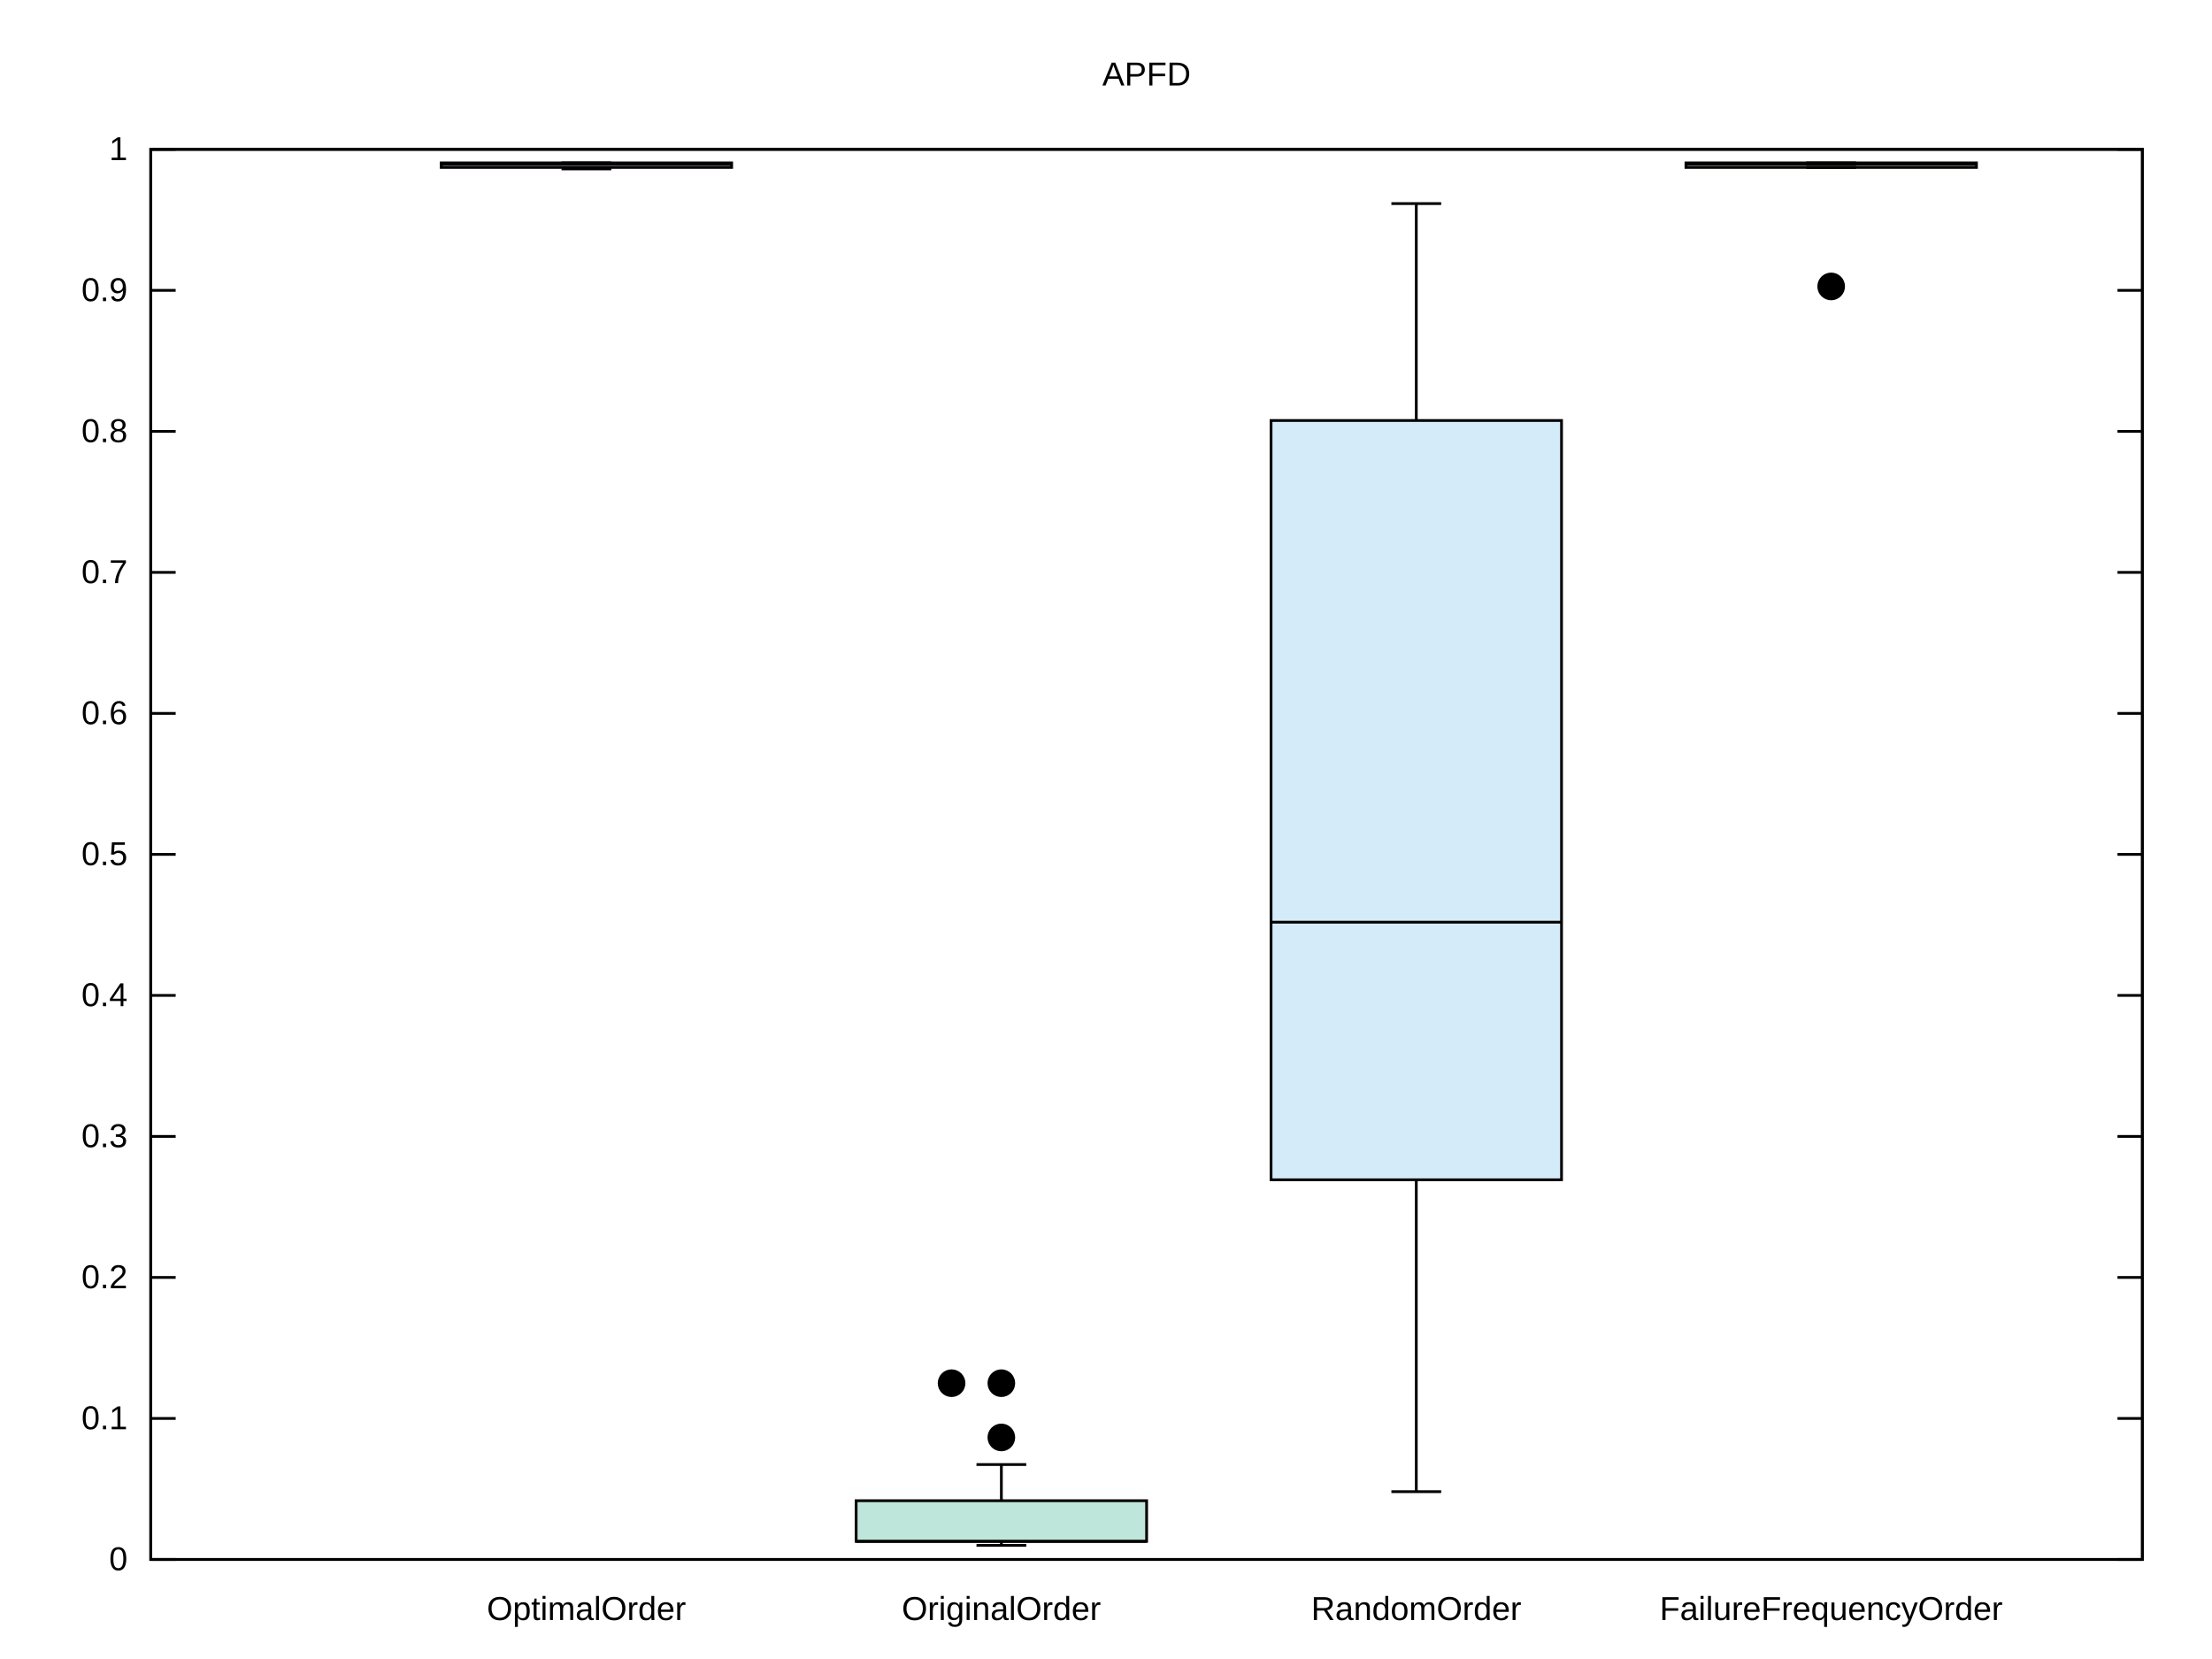
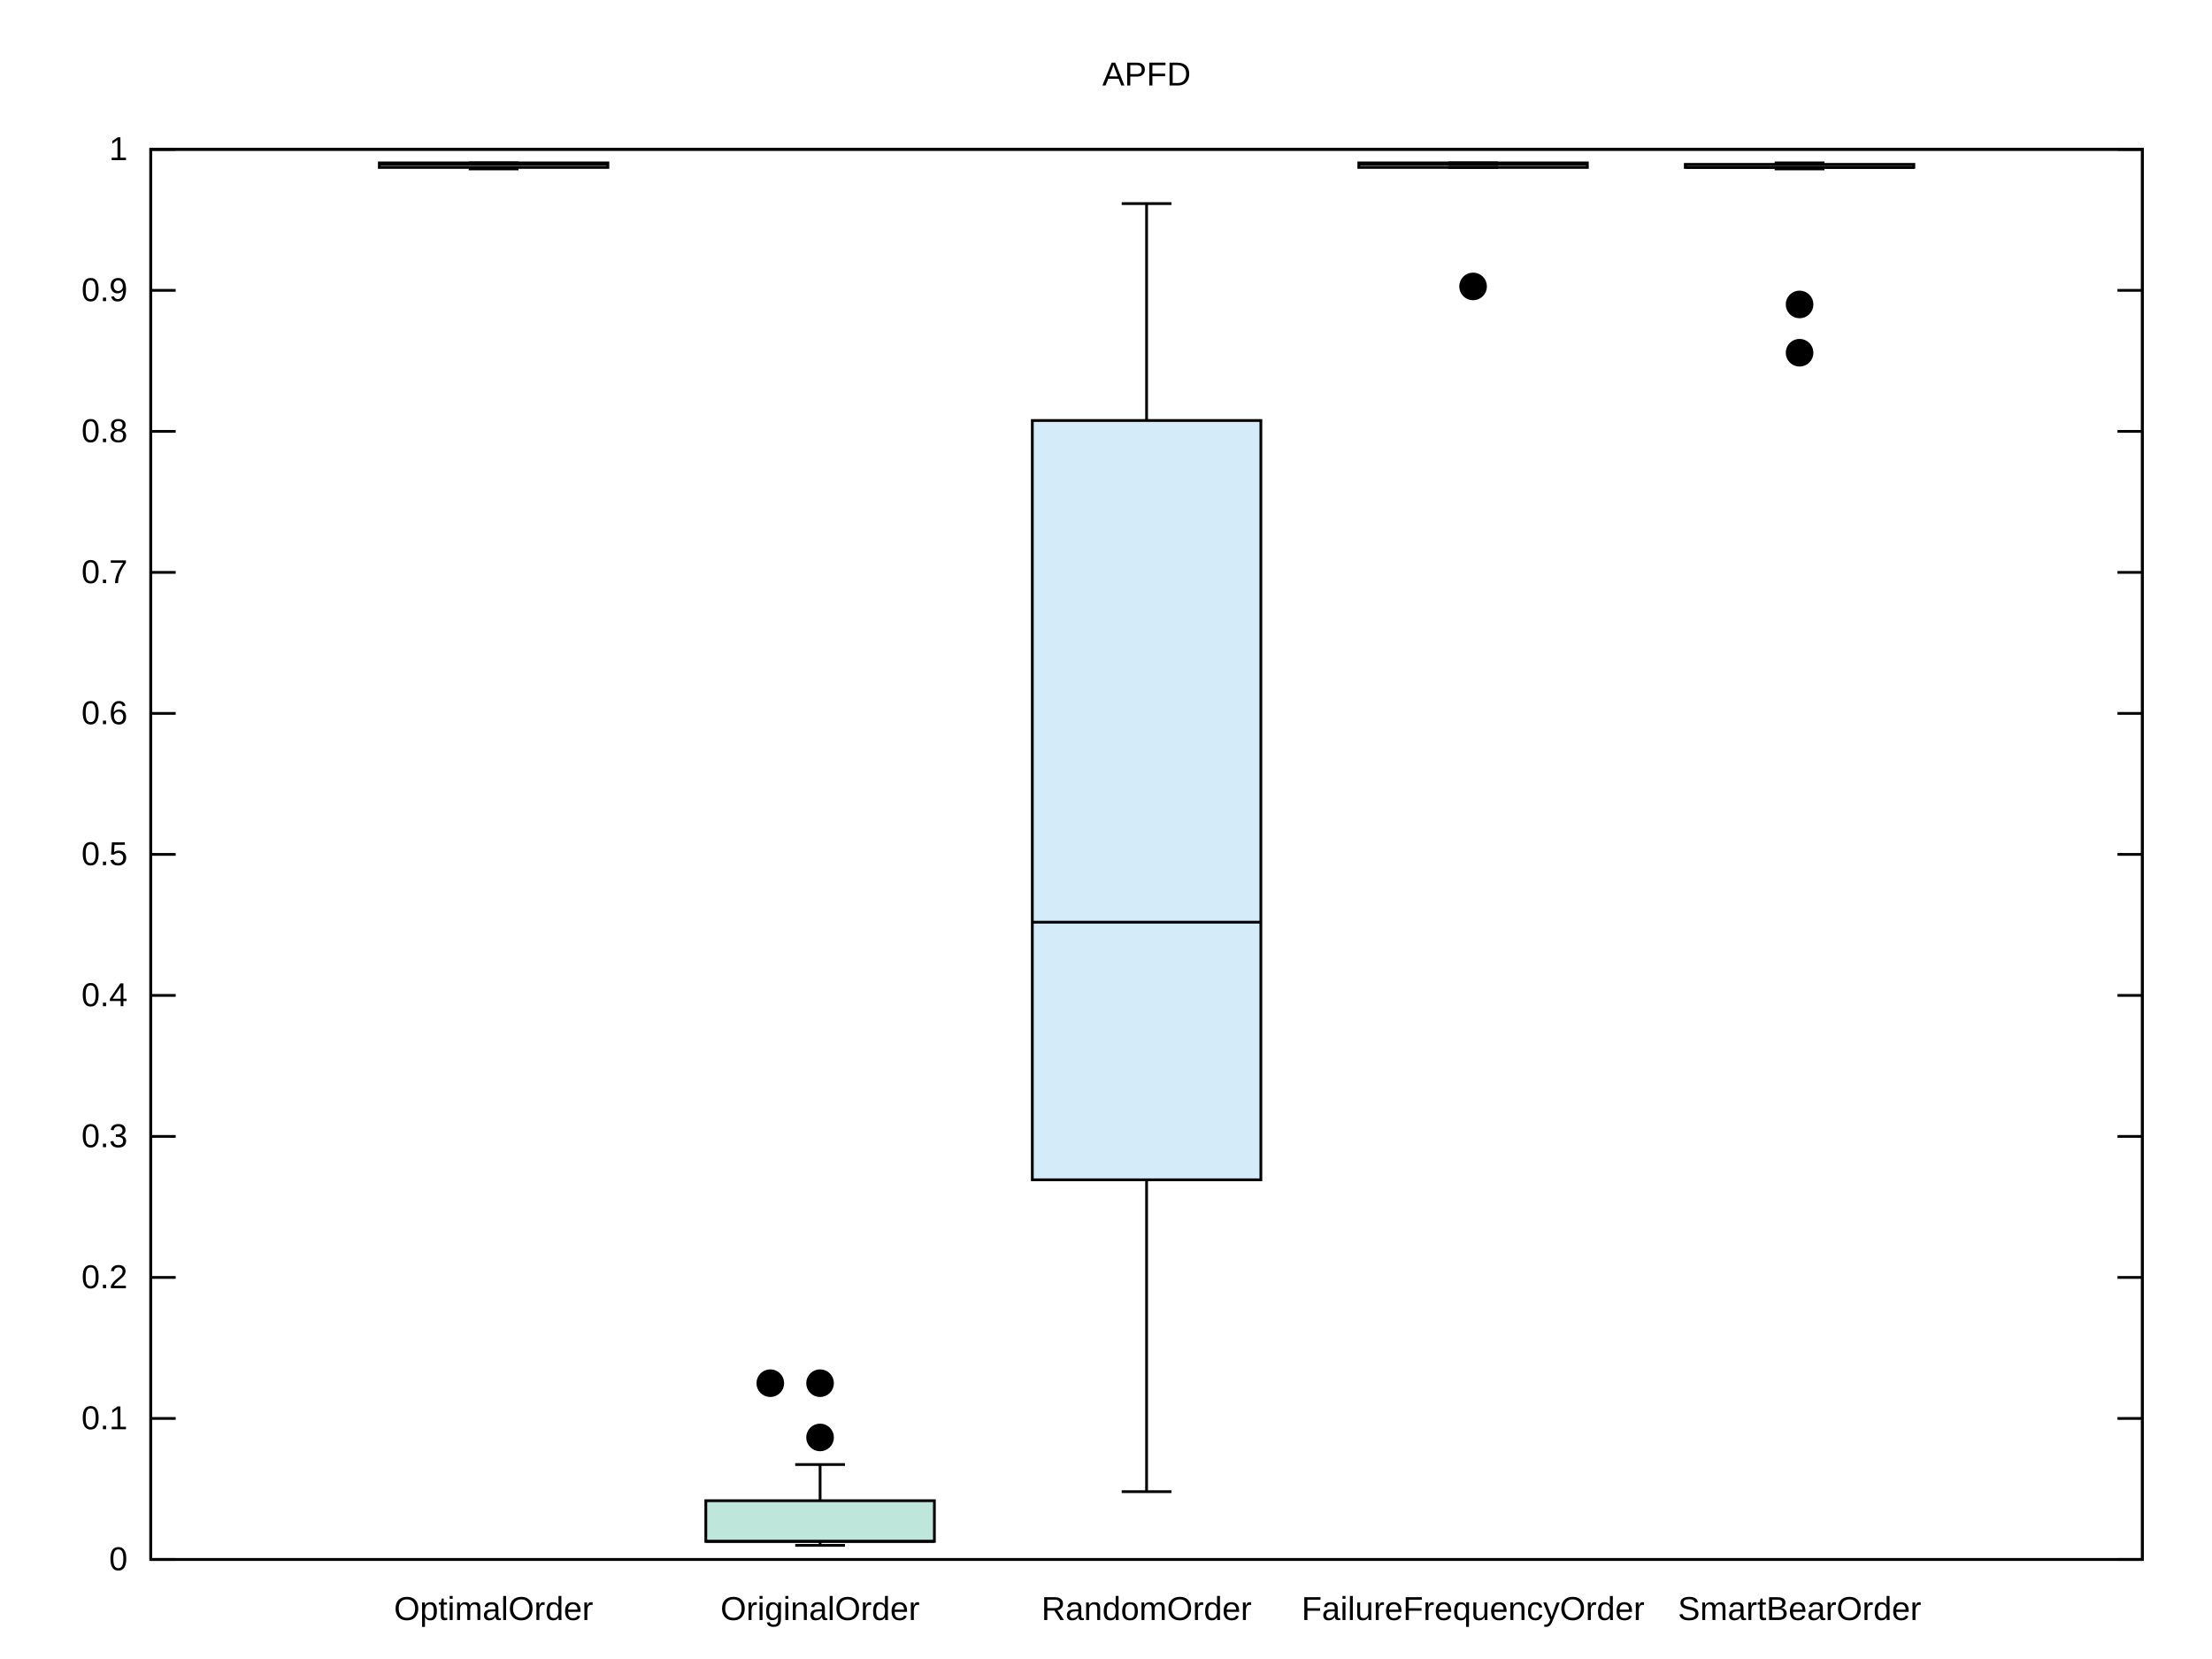
<svg xmlns="http://www.w3.org/2000/svg" xmlns:xlink="http://www.w3.org/1999/xlink" width="800" height="600" viewBox="0 0 800 600">
  <g id="gnuplot_canvas">
    <rect x="0" y="0" width="800" height="600" fill="none" />
    <defs>
      <circle id="gpDot" r="0.5" stroke-width="0.5" stroke="currentColor" />
      <path id="gpPt0" stroke-width="0.222" stroke="currentColor" d="M-1,0 h2 M0,-1 v2" />
      <path id="gpPt1" stroke-width="0.222" stroke="currentColor" d="M-1,-1 L1,1 M1,-1 L-1,1" />
      <path id="gpPt2" stroke-width="0.222" stroke="currentColor" d="M-1,0 L1,0 M0,-1 L0,1 M-1,-1 L1,1 M-1,1 L1,-1" />
      <rect id="gpPt3" stroke-width="0.222" stroke="currentColor" x="-1" y="-1" width="2" height="2" />
      <rect id="gpPt4" stroke-width="0.222" stroke="currentColor" fill="currentColor" x="-1" y="-1" width="2" height="2" />
      <circle id="gpPt5" stroke-width="0.222" stroke="currentColor" cx="0" cy="0" r="1" />
      <use xlink:href="#gpPt5" id="gpPt6" fill="currentColor" stroke="none" />
      <path id="gpPt7" stroke-width="0.222" stroke="currentColor" d="M0,-1.33 L-1.33,0.67 L1.33,0.67 z" />
      <use xlink:href="#gpPt7" id="gpPt8" fill="currentColor" stroke="none" />
      <use xlink:href="#gpPt7" id="gpPt9" stroke="currentColor" transform="rotate(180)" />
      <use xlink:href="#gpPt9" id="gpPt10" fill="currentColor" stroke="none" />
      <use xlink:href="#gpPt3" id="gpPt11" stroke="currentColor" transform="rotate(45)" />
      <use xlink:href="#gpPt11" id="gpPt12" fill="currentColor" stroke="none" />
      <path id="gpPt13" stroke-width="0.222" stroke="currentColor" d="M0,1.330 L1.265,0.411 L0.782,-1.067 L-0.782,-1.076 L-1.265,0.411 z" />
      <use xlink:href="#gpPt13" id="gpPt14" fill="currentColor" stroke="none" />
      <filter id="textbox" filterUnits="objectBoundingBox" x="0" y="0" height="1" width="1">
        <feFlood flood-color="white" flood-opacity="1" result="bgnd" />
        <feComposite in="SourceGraphic" in2="bgnd" operator="atop" />
      </filter>
      <filter id="greybox" filterUnits="objectBoundingBox" x="0" y="0" height="1" width="1">
        <feFlood flood-color="lightgrey" flood-opacity="1" result="grey" />
        <feComposite in="SourceGraphic" in2="grey" operator="atop" />
      </filter>
    </defs>
    <g fill="none" color="white" stroke="currentColor" stroke-width="1.00" stroke-linecap="butt" stroke-linejoin="miter">
</g>
    <g fill="none" color="black" stroke="currentColor" stroke-width="1.00" stroke-linecap="butt" stroke-linejoin="miter">
      <path stroke="black" d="M54.53,564.00 L63.53,564.00 M774.82,564.00 L765.82,564.00  " />
      <g transform="translate(46.14,567.90)" stroke="none" fill="black" font-family="Arial" font-size="12.00" text-anchor="end">
        <text>
          <tspan font-family="Arial"> 0</tspan>
        </text>
      </g>
    </g>
    <g fill="none" color="black" stroke="currentColor" stroke-width="1.00" stroke-linecap="butt" stroke-linejoin="miter">
      <path stroke="black" d="M54.53,513.00 L63.53,513.00 M774.82,513.00 L765.82,513.00  " />
      <g transform="translate(46.14,516.90)" stroke="none" fill="black" font-family="Arial" font-size="12.00" text-anchor="end">
        <text>
          <tspan font-family="Arial"> 0.1</tspan>
        </text>
      </g>
    </g>
    <g fill="none" color="black" stroke="currentColor" stroke-width="1.00" stroke-linecap="butt" stroke-linejoin="miter">
      <path stroke="black" d="M54.53,462.00 L63.53,462.00 M774.82,462.00 L765.82,462.00  " />
      <g transform="translate(46.14,465.90)" stroke="none" fill="black" font-family="Arial" font-size="12.00" text-anchor="end">
        <text>
          <tspan font-family="Arial"> 0.2</tspan>
        </text>
      </g>
    </g>
    <g fill="none" color="black" stroke="currentColor" stroke-width="1.00" stroke-linecap="butt" stroke-linejoin="miter">
      <path stroke="black" d="M54.53,411.00 L63.53,411.00 M774.82,411.00 L765.82,411.00  " />
      <g transform="translate(46.14,414.90)" stroke="none" fill="black" font-family="Arial" font-size="12.00" text-anchor="end">
        <text>
          <tspan font-family="Arial"> 0.3</tspan>
        </text>
      </g>
    </g>
    <g fill="none" color="black" stroke="currentColor" stroke-width="1.00" stroke-linecap="butt" stroke-linejoin="miter">
      <path stroke="black" d="M54.53,360.00 L63.53,360.00 M774.82,360.00 L765.82,360.00  " />
      <g transform="translate(46.14,363.90)" stroke="none" fill="black" font-family="Arial" font-size="12.00" text-anchor="end">
        <text>
          <tspan font-family="Arial"> 0.4</tspan>
        </text>
      </g>
    </g>
    <g fill="none" color="black" stroke="currentColor" stroke-width="1.00" stroke-linecap="butt" stroke-linejoin="miter">
      <path stroke="black" d="M54.53,309.00 L63.53,309.00 M774.82,309.00 L765.82,309.00  " />
      <g transform="translate(46.14,312.90)" stroke="none" fill="black" font-family="Arial" font-size="12.00" text-anchor="end">
        <text>
          <tspan font-family="Arial"> 0.5</tspan>
        </text>
      </g>
    </g>
    <g fill="none" color="black" stroke="currentColor" stroke-width="1.00" stroke-linecap="butt" stroke-linejoin="miter">
      <path stroke="black" d="M54.53,258.01 L63.53,258.01 M774.82,258.01 L765.82,258.01  " />
      <g transform="translate(46.14,261.91)" stroke="none" fill="black" font-family="Arial" font-size="12.00" text-anchor="end">
        <text>
          <tspan font-family="Arial"> 0.6</tspan>
        </text>
      </g>
    </g>
    <g fill="none" color="black" stroke="currentColor" stroke-width="1.00" stroke-linecap="butt" stroke-linejoin="miter">
      <path stroke="black" d="M54.53,207.01 L63.53,207.01 M774.82,207.01 L765.82,207.01  " />
      <g transform="translate(46.14,210.91)" stroke="none" fill="black" font-family="Arial" font-size="12.00" text-anchor="end">
        <text>
          <tspan font-family="Arial"> 0.7</tspan>
        </text>
      </g>
    </g>
    <g fill="none" color="black" stroke="currentColor" stroke-width="1.00" stroke-linecap="butt" stroke-linejoin="miter">
      <path stroke="black" d="M54.53,156.01 L63.53,156.01 M774.82,156.01 L765.82,156.01  " />
      <g transform="translate(46.14,159.91)" stroke="none" fill="black" font-family="Arial" font-size="12.00" text-anchor="end">
        <text>
          <tspan font-family="Arial"> 0.8</tspan>
        </text>
      </g>
    </g>
    <g fill="none" color="black" stroke="currentColor" stroke-width="1.00" stroke-linecap="butt" stroke-linejoin="miter">
      <path stroke="black" d="M54.53,105.01 L63.53,105.01 M774.82,105.01 L765.82,105.01  " />
      <g transform="translate(46.14,108.91)" stroke="none" fill="black" font-family="Arial" font-size="12.00" text-anchor="end">
        <text>
          <tspan font-family="Arial"> 0.9</tspan>
        </text>
      </g>
    </g>
    <g fill="none" color="black" stroke="currentColor" stroke-width="1.00" stroke-linecap="butt" stroke-linejoin="miter">
      <path stroke="black" d="M54.53,54.01 L63.53,54.01 M774.82,54.01 L765.82,54.01  " />
      <g transform="translate(46.14,57.91)" stroke="none" fill="black" font-family="Arial" font-size="12.00" text-anchor="end">
        <text>
          <tspan font-family="Arial"> 1</tspan>
        </text>
      </g>
    </g>
    <g fill="none" color="black" stroke="currentColor" stroke-width="1.00" stroke-linecap="butt" stroke-linejoin="miter">
-       <path stroke="black" d="M212.09,564.00  " />
-       <g transform="translate(212.09,585.90)" stroke="none" fill="black" font-family="Arial" font-size="12.00" text-anchor="middle">
+       <path stroke="black" d="M178.51,564.00  " />
+       <g transform="translate(178.51,585.90)" stroke="none" fill="black" font-family="Arial" font-size="12.00" text-anchor="middle">
        <text>
          <tspan font-family="Arial">OptimalOrder</tspan>
        </text>
      </g>
    </g>
    <g fill="none" color="black" stroke="currentColor" stroke-width="1.00" stroke-linecap="butt" stroke-linejoin="miter">
-       <path stroke="black" d="M362.15,564.00  " />
-       <g transform="translate(362.15,585.90)" stroke="none" fill="black" font-family="Arial" font-size="12.00" text-anchor="middle">
+       <path stroke="black" d="M296.59,564.00  " />
+       <g transform="translate(296.59,585.90)" stroke="none" fill="black" font-family="Arial" font-size="12.00" text-anchor="middle">
        <text>
          <tspan font-family="Arial">OriginalOrder</tspan>
        </text>
      </g>
    </g>
    <g fill="none" color="black" stroke="currentColor" stroke-width="1.00" stroke-linecap="butt" stroke-linejoin="miter">
-       <path stroke="black" d="M512.21,564.00  " />
-       <g transform="translate(512.21,585.90)" stroke="none" fill="black" font-family="Arial" font-size="12.00" text-anchor="middle">
+       <path stroke="black" d="M414.68,564.00  " />
+       <g transform="translate(414.68,585.90)" stroke="none" fill="black" font-family="Arial" font-size="12.00" text-anchor="middle">
        <text>
          <tspan font-family="Arial">RandomOrder</tspan>
        </text>
      </g>
    </g>
    <g fill="none" color="black" stroke="currentColor" stroke-width="1.00" stroke-linecap="butt" stroke-linejoin="miter">
-       <path stroke="black" d="M662.27,564.00  " />
-       <g transform="translate(662.27,585.90)" stroke="none" fill="black" font-family="Arial" font-size="12.00" text-anchor="middle">
+       <path stroke="black" d="M532.76,564.00  " />
+       <g transform="translate(532.76,585.90)" stroke="none" fill="black" font-family="Arial" font-size="12.00" text-anchor="middle">
        <text>
          <tspan font-family="Arial">FailureFrequencyOrder</tspan>
        </text>
      </g>
    </g>
    <g fill="none" color="black" stroke="currentColor" stroke-width="1.00" stroke-linecap="butt" stroke-linejoin="miter">
+       <path stroke="black" d="M650.84,564.00  " />
+       <g transform="translate(650.84,585.90)" stroke="none" fill="black" font-family="Arial" font-size="12.00" text-anchor="middle">
+         <text>
+           <tspan font-family="Arial">SmartBearOrder</tspan>
+         </text>
+       </g>
+     </g>
+     <g fill="none" color="black" stroke="currentColor" stroke-width="1.00" stroke-linecap="butt" stroke-linejoin="miter">
</g>
    <g fill="none" color="black" stroke="currentColor" stroke-width="1.00" stroke-linecap="butt" stroke-linejoin="miter">
      <path stroke="black" d="M54.53,54.01 L54.53,564.00 L774.82,564.00 L774.82,54.01 L54.53,54.01 Z  " />
    </g>
    <g fill="none" color="black" stroke="currentColor" stroke-width="1.00" stroke-linecap="butt" stroke-linejoin="miter">
</g>
    <g id="gnuplot_plot_1">
      <g fill="none" color="black" stroke="currentColor" stroke-width="1.00" stroke-linecap="butt" stroke-linejoin="miter">
</g>
      <g fill="none" color="black" stroke="currentColor" stroke-width="1.00" stroke-linecap="butt" stroke-linejoin="miter">
        <g stroke="none" shape-rendering="crispEdges">
-           <polygon fill="rgb(148,   0, 211)" fill-opacity="0.25" points="159.57,60.55 264.61,60.55 264.61,58.91 159.57,58.91 " />
-         </g>
-         <path stroke="black" d="M159.57,60.55 L264.61,60.55 L264.61,58.91 L159.57,58.91 L159.57,60.55 Z  " />
-         <path stroke="black" d="M159.57,59.44 L264.61,59.44 M212.09,61.09 L212.09,60.55 M212.09,58.91 M203.09,58.91 L221.09,58.91 M203.09,61.09   L221.09,61.09  " />
+           <polygon fill="rgb(148,   0, 211)" fill-opacity="0.25" points="137.19,60.55 219.85,60.55 219.85,58.91 137.19,58.91 " />
+         </g>
+         <path stroke="black" d="M137.19,60.55 L219.85,60.55 L219.85,58.91 L137.19,58.91 L137.19,60.55 Z  " />
+         <path stroke="black" d="M137.19,59.44 L219.85,59.44 M178.52,61.09 L178.52,60.55 M178.52,58.91 M169.52,58.91 L187.52,58.91 M169.52,61.09   L187.52,61.09  " />
      </g>
    </g>
    <g id="gnuplot_plot_2">
      <g fill="none" color="black" stroke="currentColor" stroke-width="1.00" stroke-linecap="butt" stroke-linejoin="miter">
</g>
      <g fill="none" color="black" stroke="currentColor" stroke-width="1.00" stroke-linecap="butt" stroke-linejoin="miter">
        <g stroke="none" shape-rendering="crispEdges">
-           <polygon fill="rgb(  0, 158, 115)" fill-opacity="0.25" points="309.63,557.46 414.69,557.46 414.69,542.75 309.63,542.75 " />
-         </g>
-         <path stroke="black" d="M309.63,557.46 L414.69,557.46 L414.69,542.75 L309.63,542.75 L309.63,557.46 Z  " />
-         <path stroke="black" d="M309.63,557.46 L414.69,557.46 M362.16,558.90 L362.16,557.46 M362.16,542.75 L362.16,529.67 M353.16,529.67 L371.16,529.67   M353.16,558.90 L371.16,558.90  " />
-         <use xlink:href="#gpPt6" transform="translate(362.15,519.87) scale(4.50)" color="black" />
-         <use xlink:href="#gpPt6" transform="translate(362.15,500.25) scale(4.50)" color="black" />
-         <use xlink:href="#gpPt6" transform="translate(344.15,500.25) scale(4.50)" color="black" />
+           <polygon fill="rgb(  0, 158, 115)" fill-opacity="0.25" points="255.27,557.46 337.93,557.46 337.93,542.75 255.27,542.75 " />
+         </g>
+         <path stroke="black" d="M255.27,557.46 L337.93,557.46 L337.93,542.75 L255.27,542.75 L255.27,557.46 Z  " />
+         <path stroke="black" d="M255.27,557.46 L337.93,557.46 M296.60,558.90 L296.60,557.46 M296.60,542.75 L296.60,529.67 M287.60,529.67 L305.60,529.67   M287.60,558.90 L305.60,558.90  " />
+         <use xlink:href="#gpPt6" transform="translate(296.59,519.87) scale(4.50)" color="black" />
+         <use xlink:href="#gpPt6" transform="translate(296.59,500.25) scale(4.50)" color="black" />
+         <use xlink:href="#gpPt6" transform="translate(278.59,500.25) scale(4.50)" color="black" />
      </g>
    </g>
    <g id="gnuplot_plot_3">
      <g fill="none" color="black" stroke="currentColor" stroke-width="1.00" stroke-linecap="butt" stroke-linejoin="miter">
</g>
      <g fill="none" color="black" stroke="currentColor" stroke-width="1.00" stroke-linecap="butt" stroke-linejoin="miter">
        <g stroke="none" shape-rendering="crispEdges">
-           <polygon fill="rgb( 86, 180, 233)" fill-opacity="0.25" points="459.69,426.69 564.75,426.69 564.75,152.08 459.69,152.08 " />
-         </g>
-         <path stroke="black" d="M459.69,426.69 L564.75,426.69 L564.75,152.08 L459.69,152.08 L459.69,426.69 Z  " />
-         <path stroke="black" d="M459.69,333.52 L564.75,333.52 M512.22,539.48 L512.22,426.69 M512.22,152.08 L512.22,73.63 M503.22,73.63 L521.22,73.63   M503.22,539.48 L521.22,539.48  " />
+           <polygon fill="rgb( 86, 180, 233)" fill-opacity="0.25" points="373.35,426.69 456.01,426.69 456.01,152.08 373.35,152.08 " />
+         </g>
+         <path stroke="black" d="M373.35,426.69 L456.01,426.69 L456.01,152.08 L373.35,152.08 L373.35,426.69 Z  " />
+         <path stroke="black" d="M373.35,333.52 L456.01,333.52 M414.68,539.48 L414.68,426.69 M414.68,152.08 L414.68,73.63 M405.68,73.63 L423.68,73.63   M405.68,539.48 L423.68,539.48  " />
      </g>
    </g>
    <g id="gnuplot_plot_4">
      <g fill="none" color="black" stroke="currentColor" stroke-width="1.00" stroke-linecap="butt" stroke-linejoin="miter">
</g>
      <g fill="none" color="black" stroke="currentColor" stroke-width="1.00" stroke-linecap="butt" stroke-linejoin="miter">
        <g stroke="none" shape-rendering="crispEdges">
-           <polygon fill="rgb(230, 159,   0)" fill-opacity="0.25" points="609.75,60.55 714.81,60.55 714.81,58.91 609.75,58.91 " />
-         </g>
-         <path stroke="black" d="M609.75,60.55 L714.81,60.55 L714.81,58.91 L609.75,58.91 L609.75,60.55 Z  " />
-         <path stroke="black" d="M609.75,59.44 L714.81,59.44 M662.28,60.55 M662.28,58.91 M653.28,58.91 L671.28,58.91 M653.28,60.55 L671.28,60.55    " />
-         <use xlink:href="#gpPt6" transform="translate(662.27,103.59) scale(4.50)" color="black" />
+           <polygon fill="rgb(230, 159,   0)" fill-opacity="0.25" points="491.43,60.55 574.09,60.55 574.09,58.91 491.43,58.91 " />
+         </g>
+         <path stroke="black" d="M491.43,60.55 L574.09,60.55 L574.09,58.91 L491.43,58.91 L491.43,60.55 Z  " />
+         <path stroke="black" d="M491.43,59.44 L574.09,59.44 M532.76,60.55 M532.76,58.91 M523.76,58.91 L541.76,58.91 M523.76,60.55 L541.76,60.55    " />
+         <use xlink:href="#gpPt6" transform="translate(532.76,103.59) scale(4.50)" color="black" />
+       </g>
+     </g>
+     <g id="gnuplot_plot_5">
+       <g fill="none" color="black" stroke="currentColor" stroke-width="1.00" stroke-linecap="butt" stroke-linejoin="miter">
+ </g>
+       <g fill="none" color="black" stroke="currentColor" stroke-width="1.00" stroke-linecap="butt" stroke-linejoin="miter">
+         <g stroke="none" shape-rendering="crispEdges">
+           <polygon fill="rgb(240, 228,  66)" fill-opacity="0.25" points="609.51,60.55 692.17,60.55 692.17,59.44 609.51,59.44 " />
+         </g>
+         <path stroke="black" d="M609.51,60.55 L692.17,60.55 L692.17,59.44 L609.51,59.44 L609.51,60.55 Z  " />
+         <path stroke="black" d="M609.51,60.55 L692.17,60.55 M650.84,61.09 L650.84,60.55 M650.84,59.44 L650.84,58.91 M641.84,58.91 L659.84,58.91   M641.84,61.09 L659.84,61.09  " />
+         <use xlink:href="#gpPt6" transform="translate(650.84,127.57) scale(4.50)" color="black" />
+         <use xlink:href="#gpPt6" transform="translate(650.84,110.11) scale(4.50)" color="black" />
      </g>
    </g>
    <g fill="none" color="white" stroke="black" stroke-width="2.00" stroke-linecap="butt" stroke-linejoin="miter">
</g>
    <g fill="none" color="black" stroke="currentColor" stroke-width="2.00" stroke-linecap="butt" stroke-linejoin="miter">
</g>
    <g fill="none" color="black" stroke="black" stroke-width="1.00" stroke-linecap="butt" stroke-linejoin="miter">
</g>
    <g fill="none" color="black" stroke="currentColor" stroke-width="1.00" stroke-linecap="butt" stroke-linejoin="miter">
      <path stroke="black" d="M54.53,54.01 L54.53,564.00 L774.82,564.00 L774.82,54.01 L54.53,54.01 Z  " />
    </g>
    <g fill="none" color="black" stroke="currentColor" stroke-width="1.00" stroke-linecap="butt" stroke-linejoin="miter">
      <g transform="translate(414.67,30.91)" stroke="none" fill="black" font-family="Arial" font-size="12.00" text-anchor="middle">
        <text>
          <tspan font-family="Arial">APFD</tspan>
        </text>
      </g>
    </g>
    <g fill="none" color="black" stroke="currentColor" stroke-width="1.00" stroke-linecap="butt" stroke-linejoin="miter">
</g>
  </g>
</svg>
